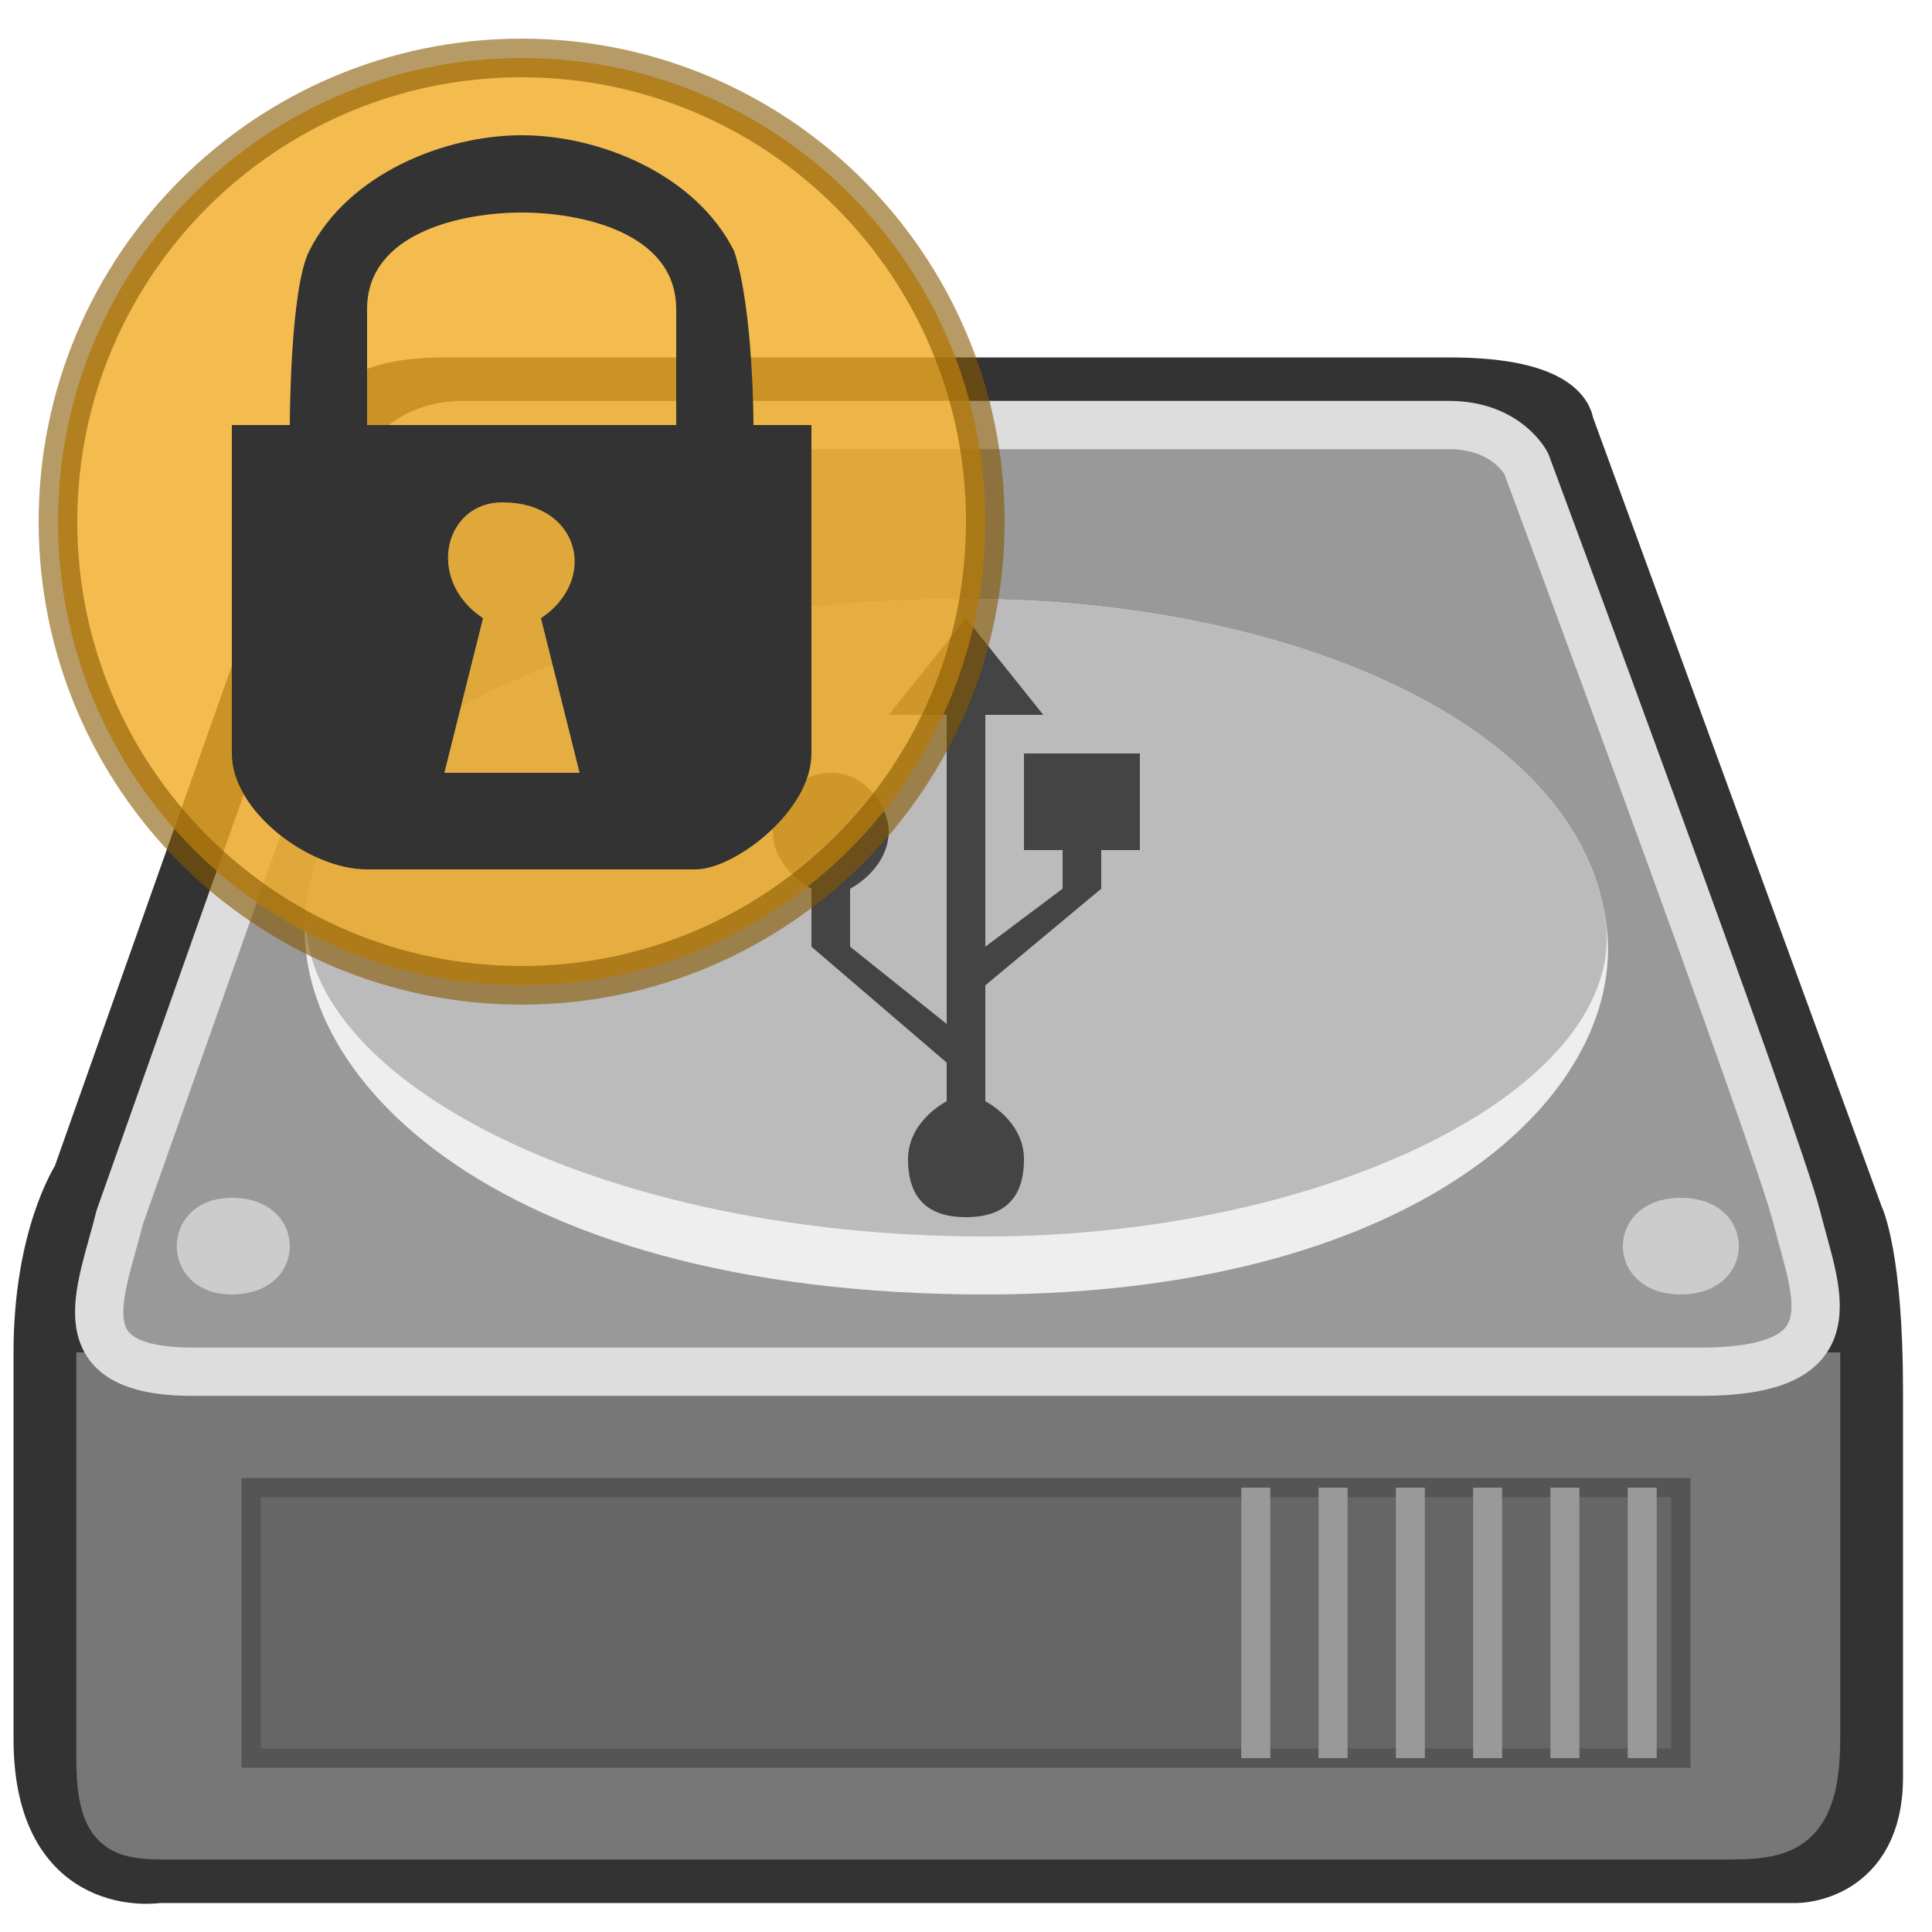
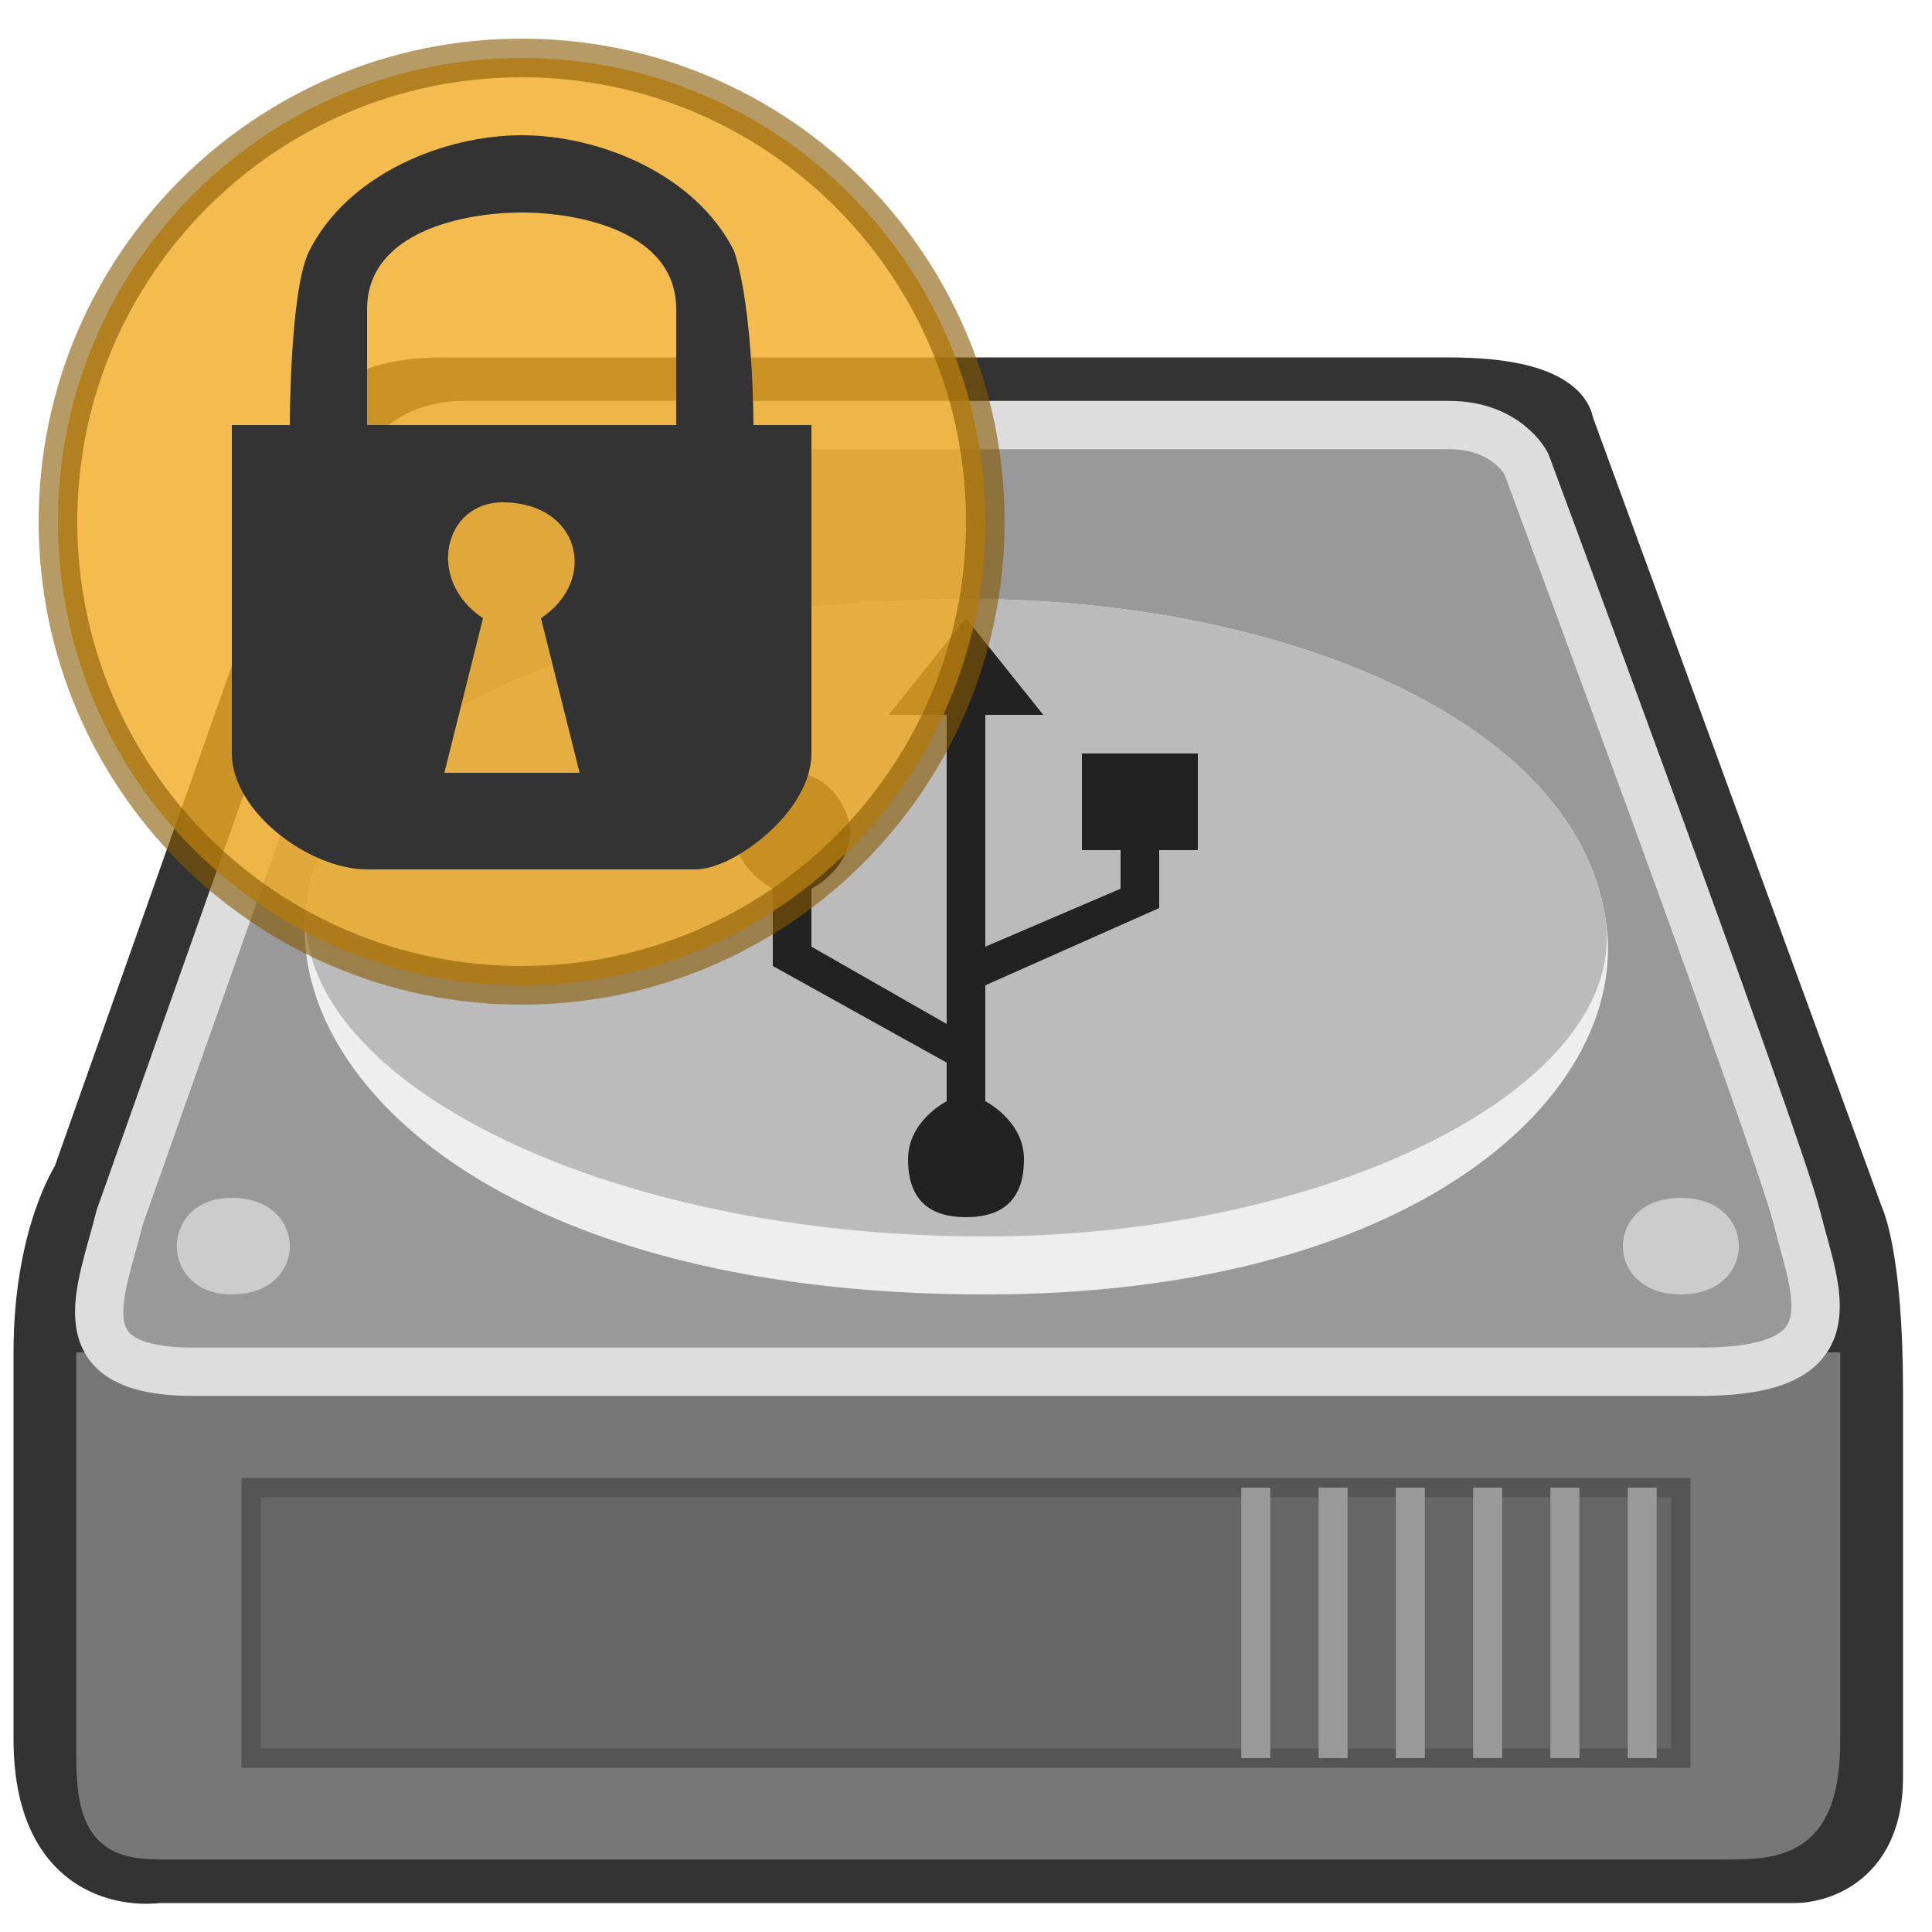
<svg height="100" width="100">
  <path style="fill:#333333;stroke:#333333;stroke-width:3" d="M 4.2,61 18,22 c 0,0 0,-2 5,-2 7,0 47,0 52,0 6,0 6,2 6,2 l 15,41 c 0,0 1,2 1,9 0,10 0,15 0,20 0,5 -4,5 -4,5 L 8.2,97 c 0,0 -6,1 -6,-7 0,-9 0,-14 0,-20 0,-6 2,-9 2,-9 z" />
  <path style="fill:#777777;stroke:#777777;stroke-width:2.5" d="m 5.2,70 0,21 c 0,4 1.2,4 3.8,4 l 80,0 c 3,0 5,0 5,-5 l 0,-20" />
  <path style="fill:#999999;stroke:#dddddd;stroke-width:2.5" d="M 6.2,63 20,24 c 0,0 1,-2 4,-2 5,0 47,0 51,0 3,0 4,2 4,2 0,0 13,35 14,39 1,4 3,8 -5,8 -6,0 -78,0 -78,0 -6.8,0 -4.8,-4 -3.8,-8 z" />
  <path style="fill:#eeeeee;" d="m 50,31 c 16,0 31,6 33,16 2,9 -9,20 -32,20 C 25,67 14,55 16,46 18,36 34,31 50,31 z" />
  <path style="fill:#bbbbbb;" d="M 50,31 C 66,31 81,37 83,47 85,56 69,64 51,64 30,64 14,55 16,46 18,36 34,31 50,31 z" />
  <path style="fill:#cccccc;" d="m 87,62 c 4,0 4,5 0,5 -4,0 -4,-5 0,-5 z m -75,0 c 4,0 4,5 0,5 -3.8,0 -3.8,-5 0,-5 z" />
  <path style="fill:#666666;stroke:#555555" d="m 13,77 74,0 0,14 -74,0 z" />
  <path style="fill:none;stroke:#999999;stroke-width:1.5" d="m 85,77 0,14 m -4,-14 0,14 m -4,-14 0,14 m -4,-14 0,14 m -4,-14 0,14 m -4,-14 0,14" />
-   <path style="fill:#444444" d="m 50,32 4,5 -3,0 0,12 4,-3 0,-2 -2,0 0,-5 6,0 0,5 -2,0 0,2 -6,5 0,6 c 0,0 2,1 2,3 0,2 -1,3 -3,3 -2,0 -3,-1 -3,-3 0,-2 2,-3 2,-3 l 0,-2 -7,-6 0,-3 c 0,0 -2,-1 -2,-3 0,-1 1,-3 3,-3 2,0 3,2 3,3 0,2 -2,3 -2,3 l 0,3 5,4 0,-16 -3,0 z" />
+   <path style="fill:#222222" d="m 50,32 4,5 -3,0 0,12 7,-3 0,-2 -2,0 0,-5 6,0 0,5 -2,0 0,3 -9,4 0,6 c 0,0 2,1 2,3 0,2 -1,3 -3,3 -2,0 -3,-1 -3,-3 0,-2 2,-3 2,-3 l 0,-2 -9,-5 0,-4 c 0,0 -2,-1 -2,-3 0,-1 1,-3 3,-3 2,0 3,2 3,3 0,2 -2,3 -2,3 l 0,3 7,4 0,-16 -3,0 z" />
  <circle cx="27" cy="27" r="24" style="fill:#F1AB24;stroke:#875900;stroke-width:2;fill-opacity:0.8;stroke-opacity:0.6" />
  <path fill="#333333" d="m 27,7 c -4,0 -9,2 -11,6 -1,2 -1,9 -1,9 0,0 -2,0 -3,0 0,5 0,11 0,17 0,3 4,6 7,6 6,0 11,0 17,0 2,0 6,-3 6,-6 0,-6 0,-11 0,-17 -2,0 -2,0 -3,0 0,0 0,-6 -1,-9 C 36,9 31,7 27,7 z m 8,9 0,6 -16,0 c 0,-6 0,-6 0,-6 0,-4 5,-5 8,-5 3,0 8,1 8,5 z m -9,10 c 4,0 5,4 2,6 l 2,8 -7,0 2,-8 c -3,-2 -2,-6 1,-6 z" />
</svg>
